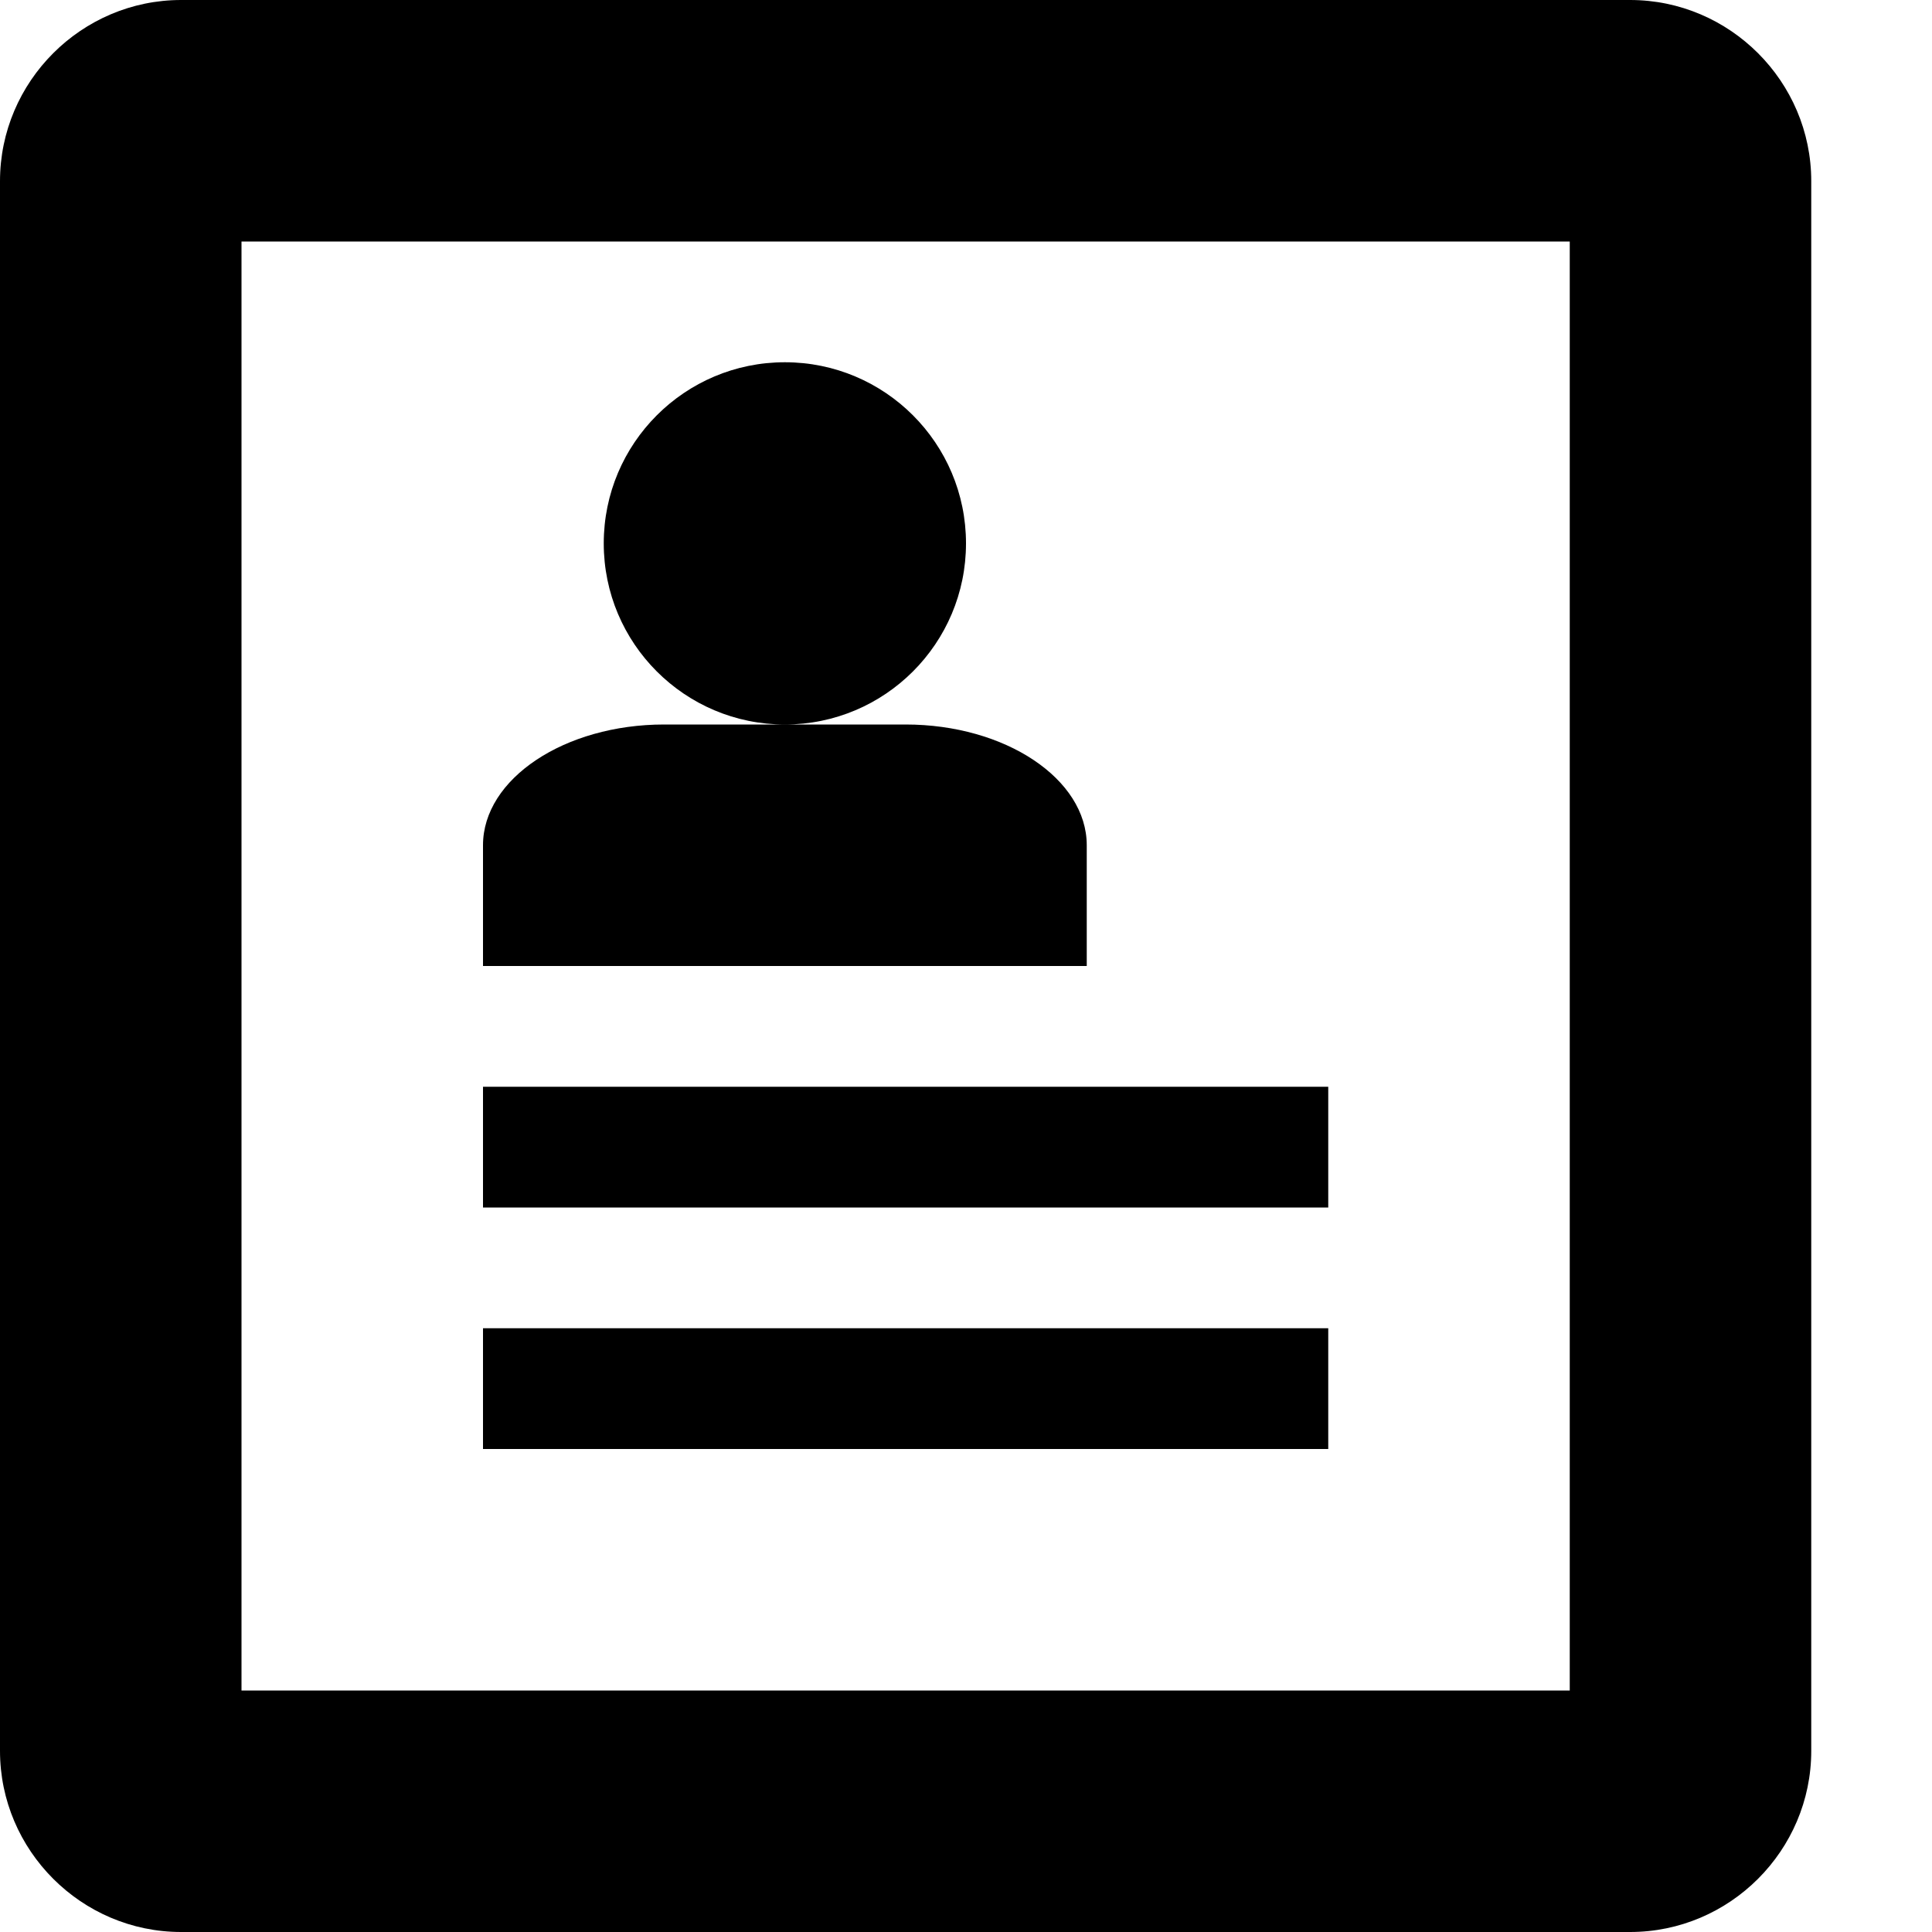
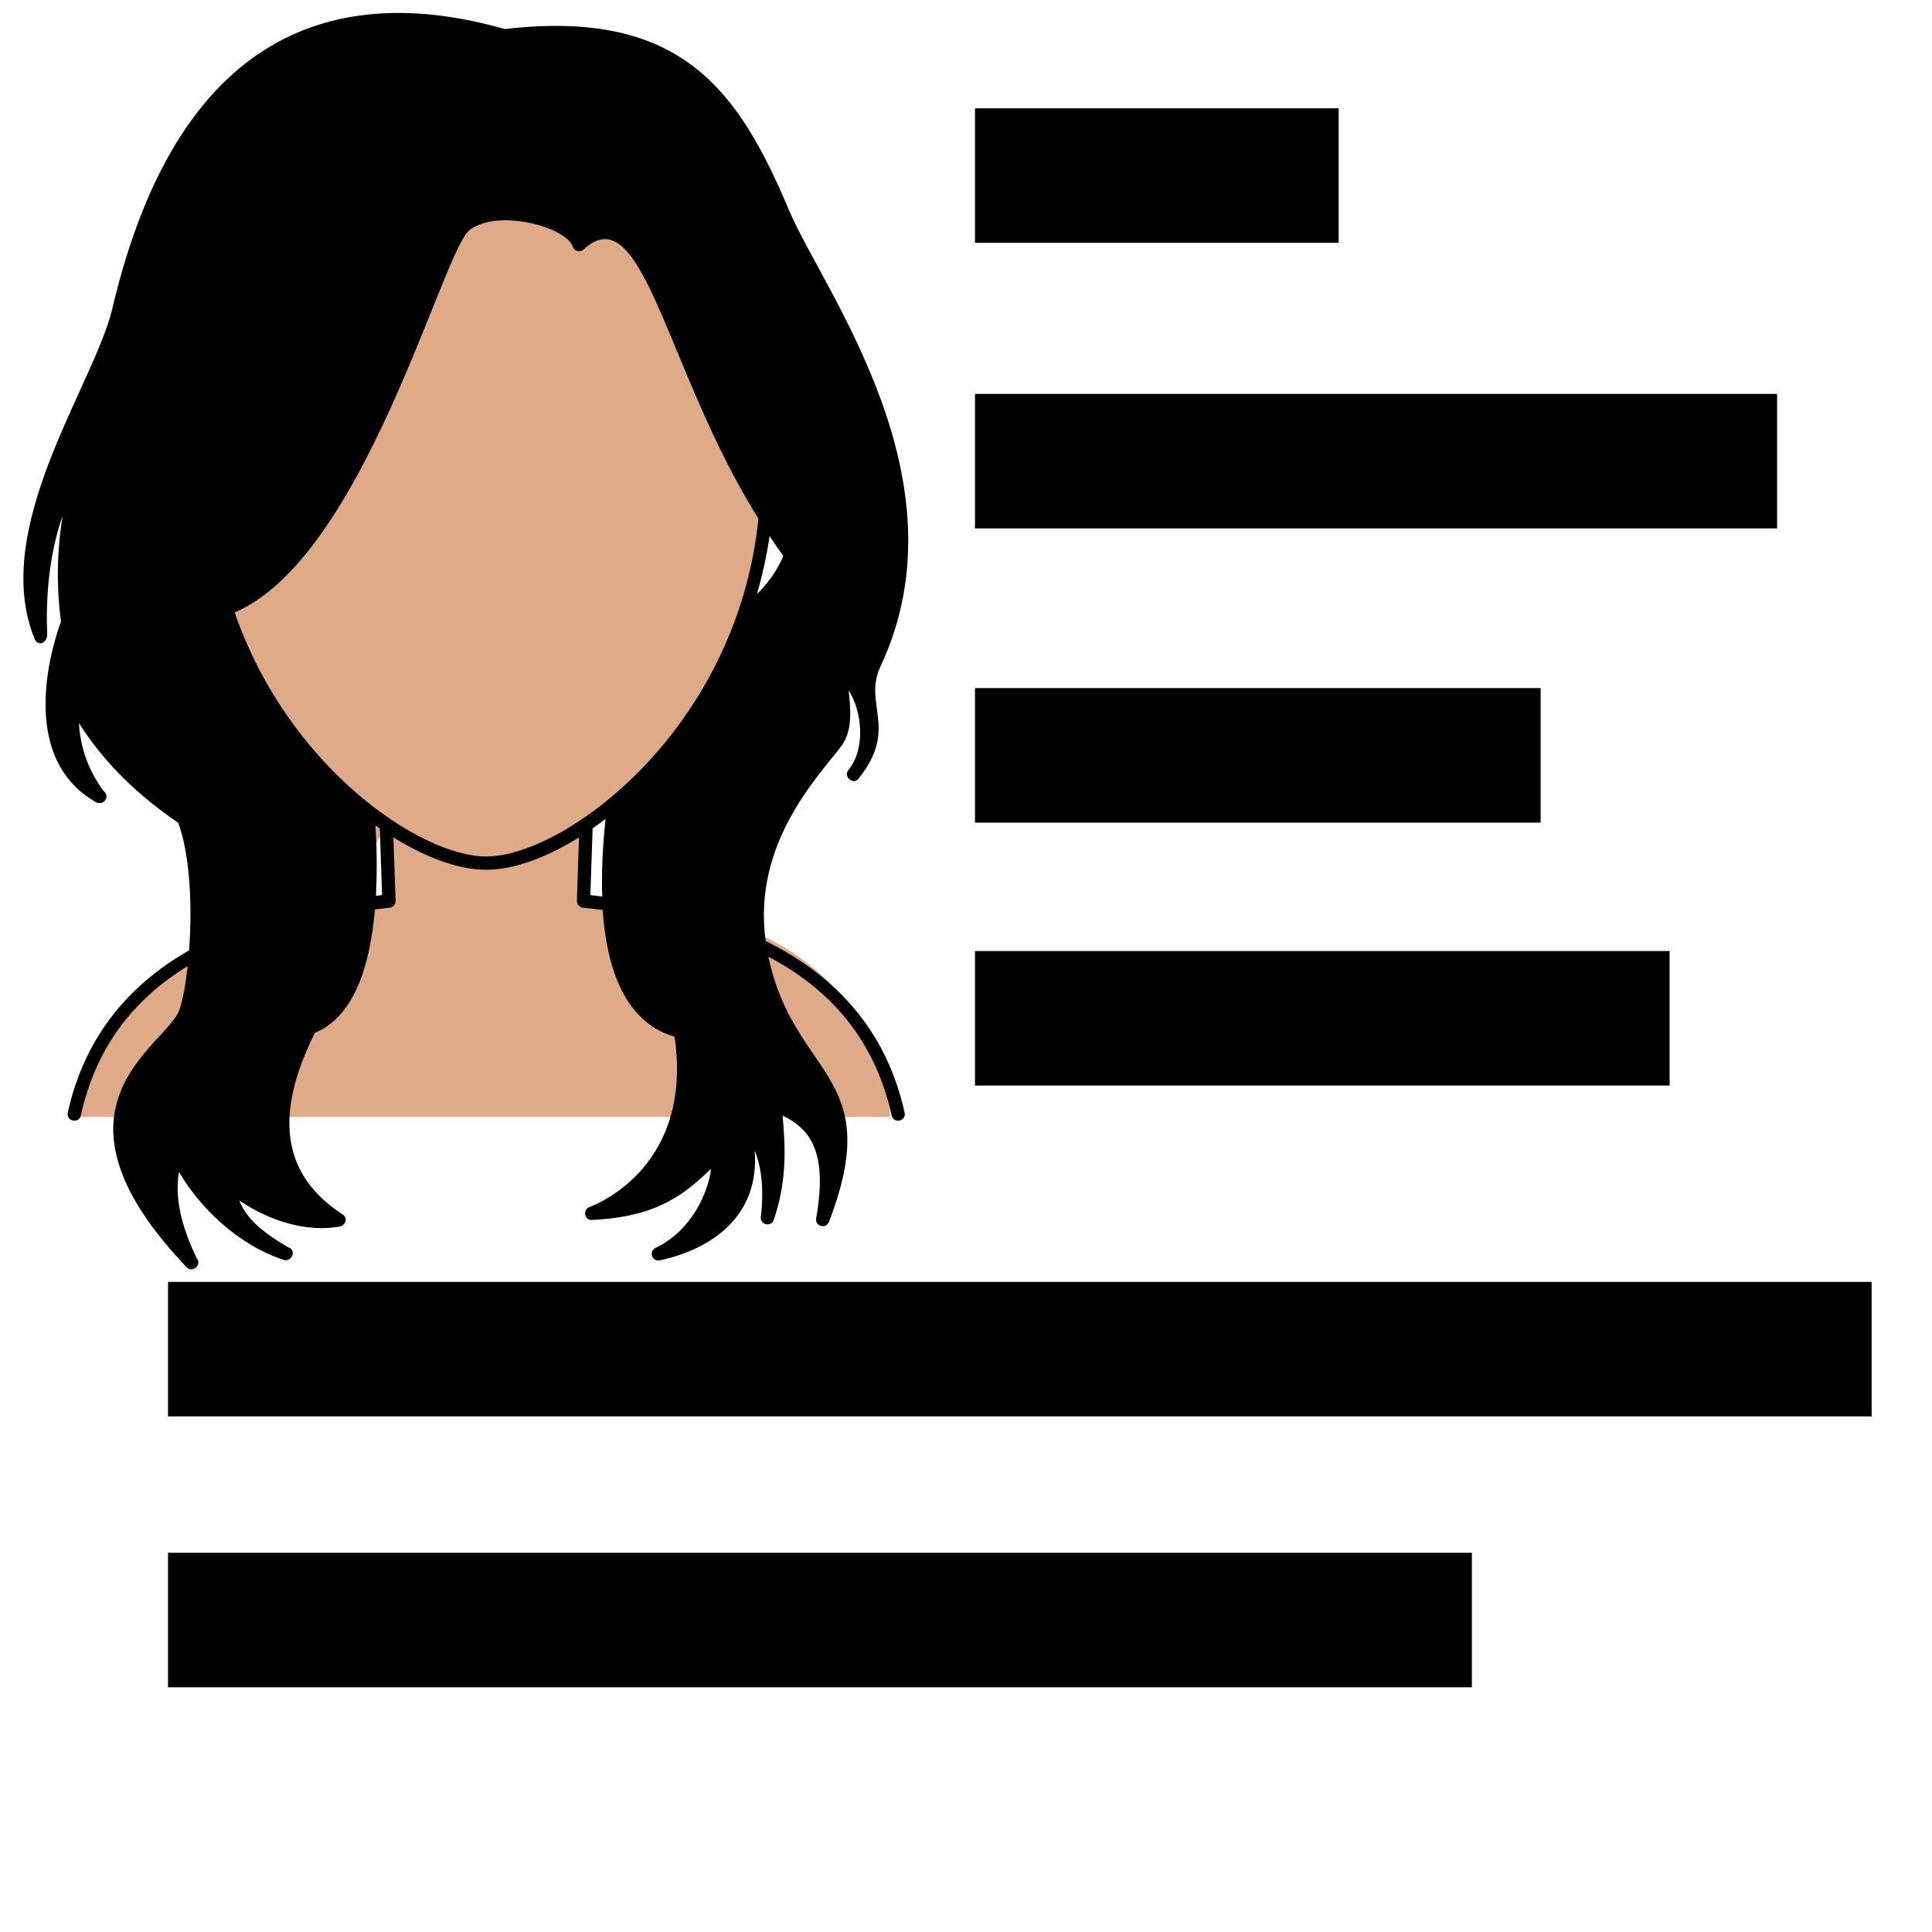
- <svg xmlns="http://www.w3.org/2000/svg" width="32" height="32" viewBox="0 0 32 32">
-   <path d="M27 0H3C1.35 0 0 1.35 0 3v26c0 1.65 1.35 3 3 3h24c1.65 0 3-1.35 3-3V3c0-1.65-1.35-3-3-3zm-1 28H4V4h22v24zM8 18h14v2H8zm0 4h14v2H8zm2-13a3 3 0 1 1 6 0 3 3 0 0 1-6 0zm5 3h-4c-1.65 0-3 .9-3 2v2h10v-2c0-1.1-1.35-2-3-2z" />
+ <svg xmlns="http://www.w3.org/2000/svg" viewBox="0 0 32 32">
+   <g class="svg__profile">
+     <g class="profile--avatar">
+       <path d="M1.18 18.5h13.563s-.01-3.56-5.02-3.56c-.07 0-.035-1.318-.035-1.318s2.563-1.317 2.955-5.019c.391-3.702-2.385-5.375-2.385-5.375s-5.98-2.1-6.408 6.906c-.427 9.006 2.563 3.524 2.563 3.524v1.317s-4.272.107-5.233 3.524z" fill="#deaa87" />
+       <path d="M12.682 15.587c-.226-1.629.896-2.75 1.253-3.23.19-.254.156-.62.12-.923.225.346.286.967-.001 1.318-.092.112.076.258.167.144.67-.838.066-1.227.365-1.864 1.45-3.094-.962-6.233-1.516-7.547C12.232 1.498 11.287.142 8.36.481 5.818-.243 3 .263 1.86 5.113 1.563 6.369-.171 8.735.57 10.575c.06.15.219.068.212-.074-.023-.494.009-1.267.256-1.958a5.96 5.96 0 0 0-.028 1.753c-.101.272-.773 2.225.582 2.992.116.065.242-.092.127-.183a2.043 2.043 0 0 1-.411-1.126c.338.52.802 1.072 1.644 1.65.202.545.232 1.409.18 2.112-1.076.615-1.749 1.512-2.009 2.686-.031.144.184.192.216.048.238-1.076.825-1.896 1.77-2.473-.034.3-.08.556-.134.716-.201.603-2.441 1.592.117 4.272.099.103.257-.046.166-.15-.267-.555-.364-1.026-.294-1.429.338.577.96 1.2 1.734 1.457.124.043.23-.157.074-.21-.452-.262-.702-.496-.808-.774.538.365 1.153.527 1.67.43.073-.013.143-.133.04-.2-.996-.648-1.146-1.632-.458-3.007.65-.267.914-1.113.994-2.044l.242-.029a.11.11 0 0 0 .1-.113l-.036-1.052c.556.348 1.096.537 1.537.537s.981-.19 1.537-.536l-.035 1.05a.11.11 0 0 0 .1.114c.112.011.22.025.328.039.079 1.174.479 1.89 1.19 2.099.306 2.11-1.231 2.754-1.41 2.82-.118.046-.08.228.045.214 1.113-.052 1.553-.453 1.969-.846-.045.384-.316 1.021-.92 1.31-.116.055-.056.233.071.206.858-.187 1.657-.729 1.572-1.819.116.276.154.662.102 1.1-.016.13.17.173.214.048.231-.676.187-1.258.146-1.73.443.223.753.576.557 1.703-.024.134.163.185.212.058.947-2.459-.584-2.381-1.003-4.39 1.103.583 1.78 1.453 2.04 2.629.031.141.248.101.215-.048-.283-1.277-1.055-2.225-2.301-2.84zm.293-6.377a1.974 1.974 0 0 1-.438.63c.09-.308.16-.629.21-.96.073.111.15.221.228.33zm-6.647 5.615l-.101.013a10.53 10.53 0 0 0-.008-1.167l.072.05zm-2.44-4.682c2.146-.917 3.44-5.996 3.893-6.336.475-.358 1.603-.042 1.705.278a.11.11 0 0 0 .18.047c.991-.918 1.37 2.033 2.897 4.459-.363 3.499-3.21 5.595-4.51 5.595-1.094 0-3.284-1.486-4.166-4.043zm5.89 4.682l.038-1.105a6.46 6.46 0 0 0 .214-.157c-.045.425-.07.864-.055 1.287-.066-.008-.13-.018-.197-.025z" />
+     </g>
+     <path d="M16.149 6.524h13.285v2.228H16.149zm0 4.873h9.369v2.228h-9.369zm0 4.355h11.505v2.228H16.149zm-13.366 5.48H31v2.228H2.783zm0 4.487h21.596v2.228H2.783zM16.149 1.794h6.023v2.228h-6.023z" class="profile--text" />
+   </g>
</svg>
